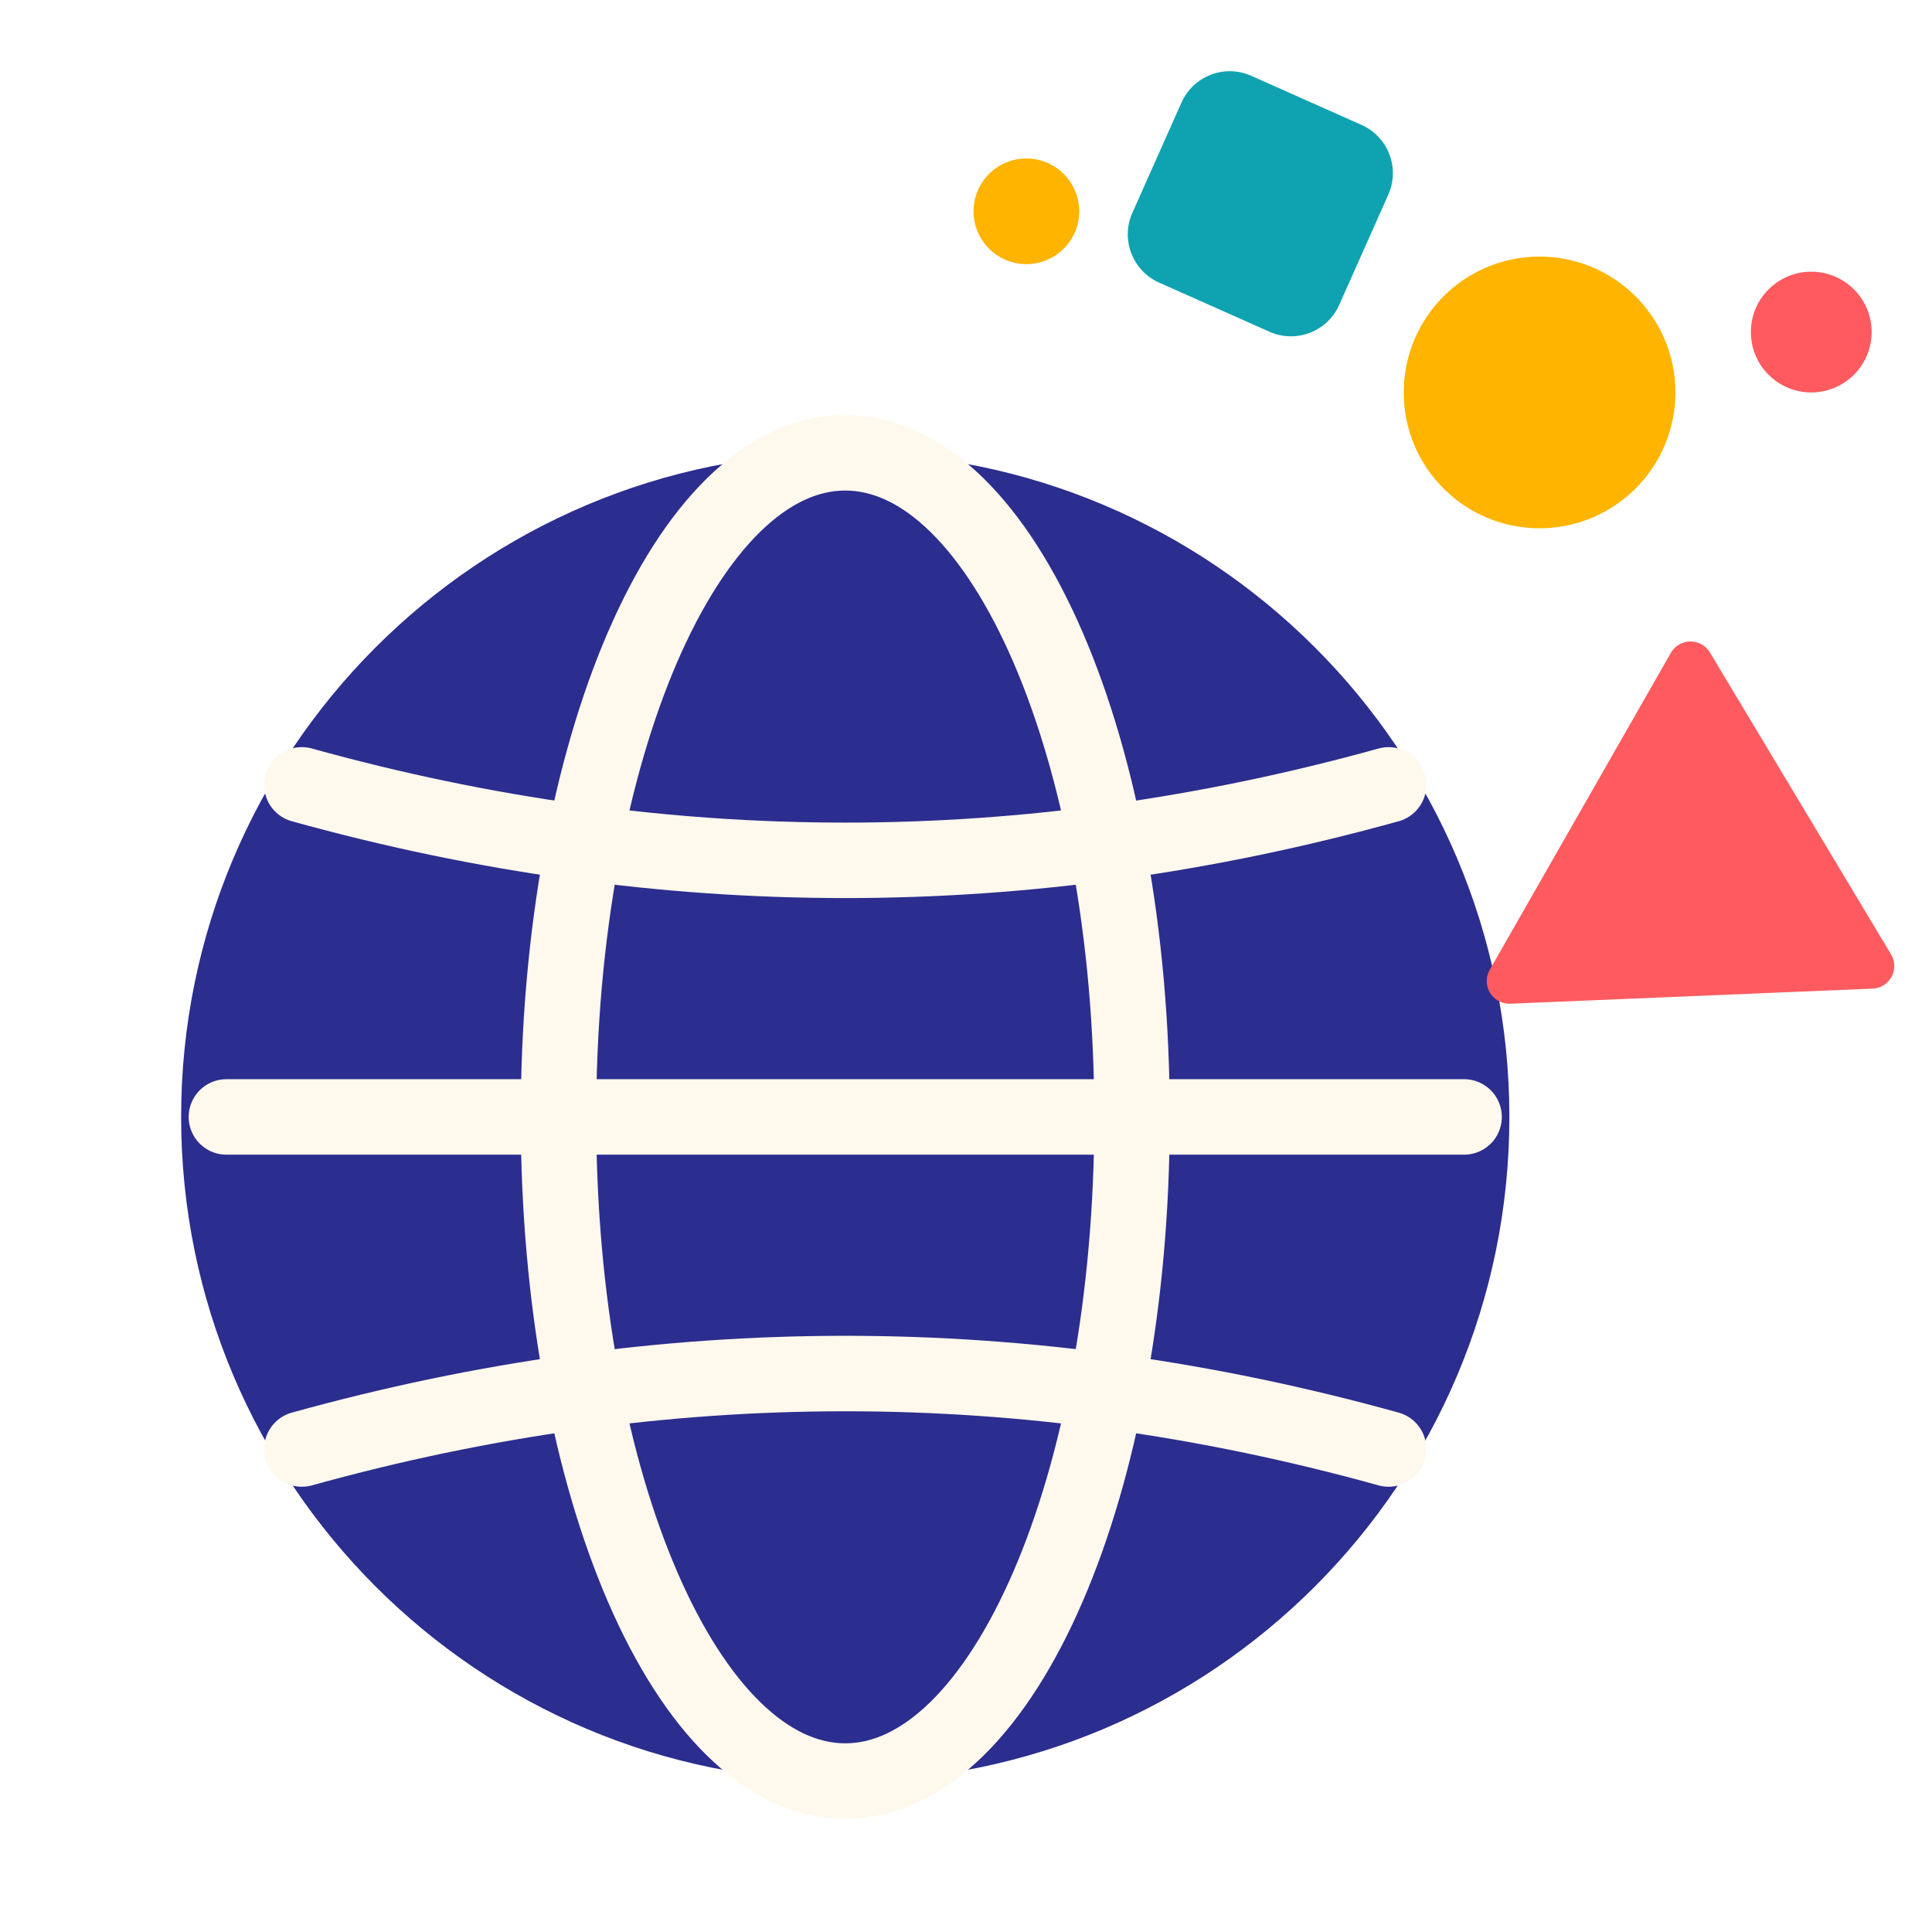
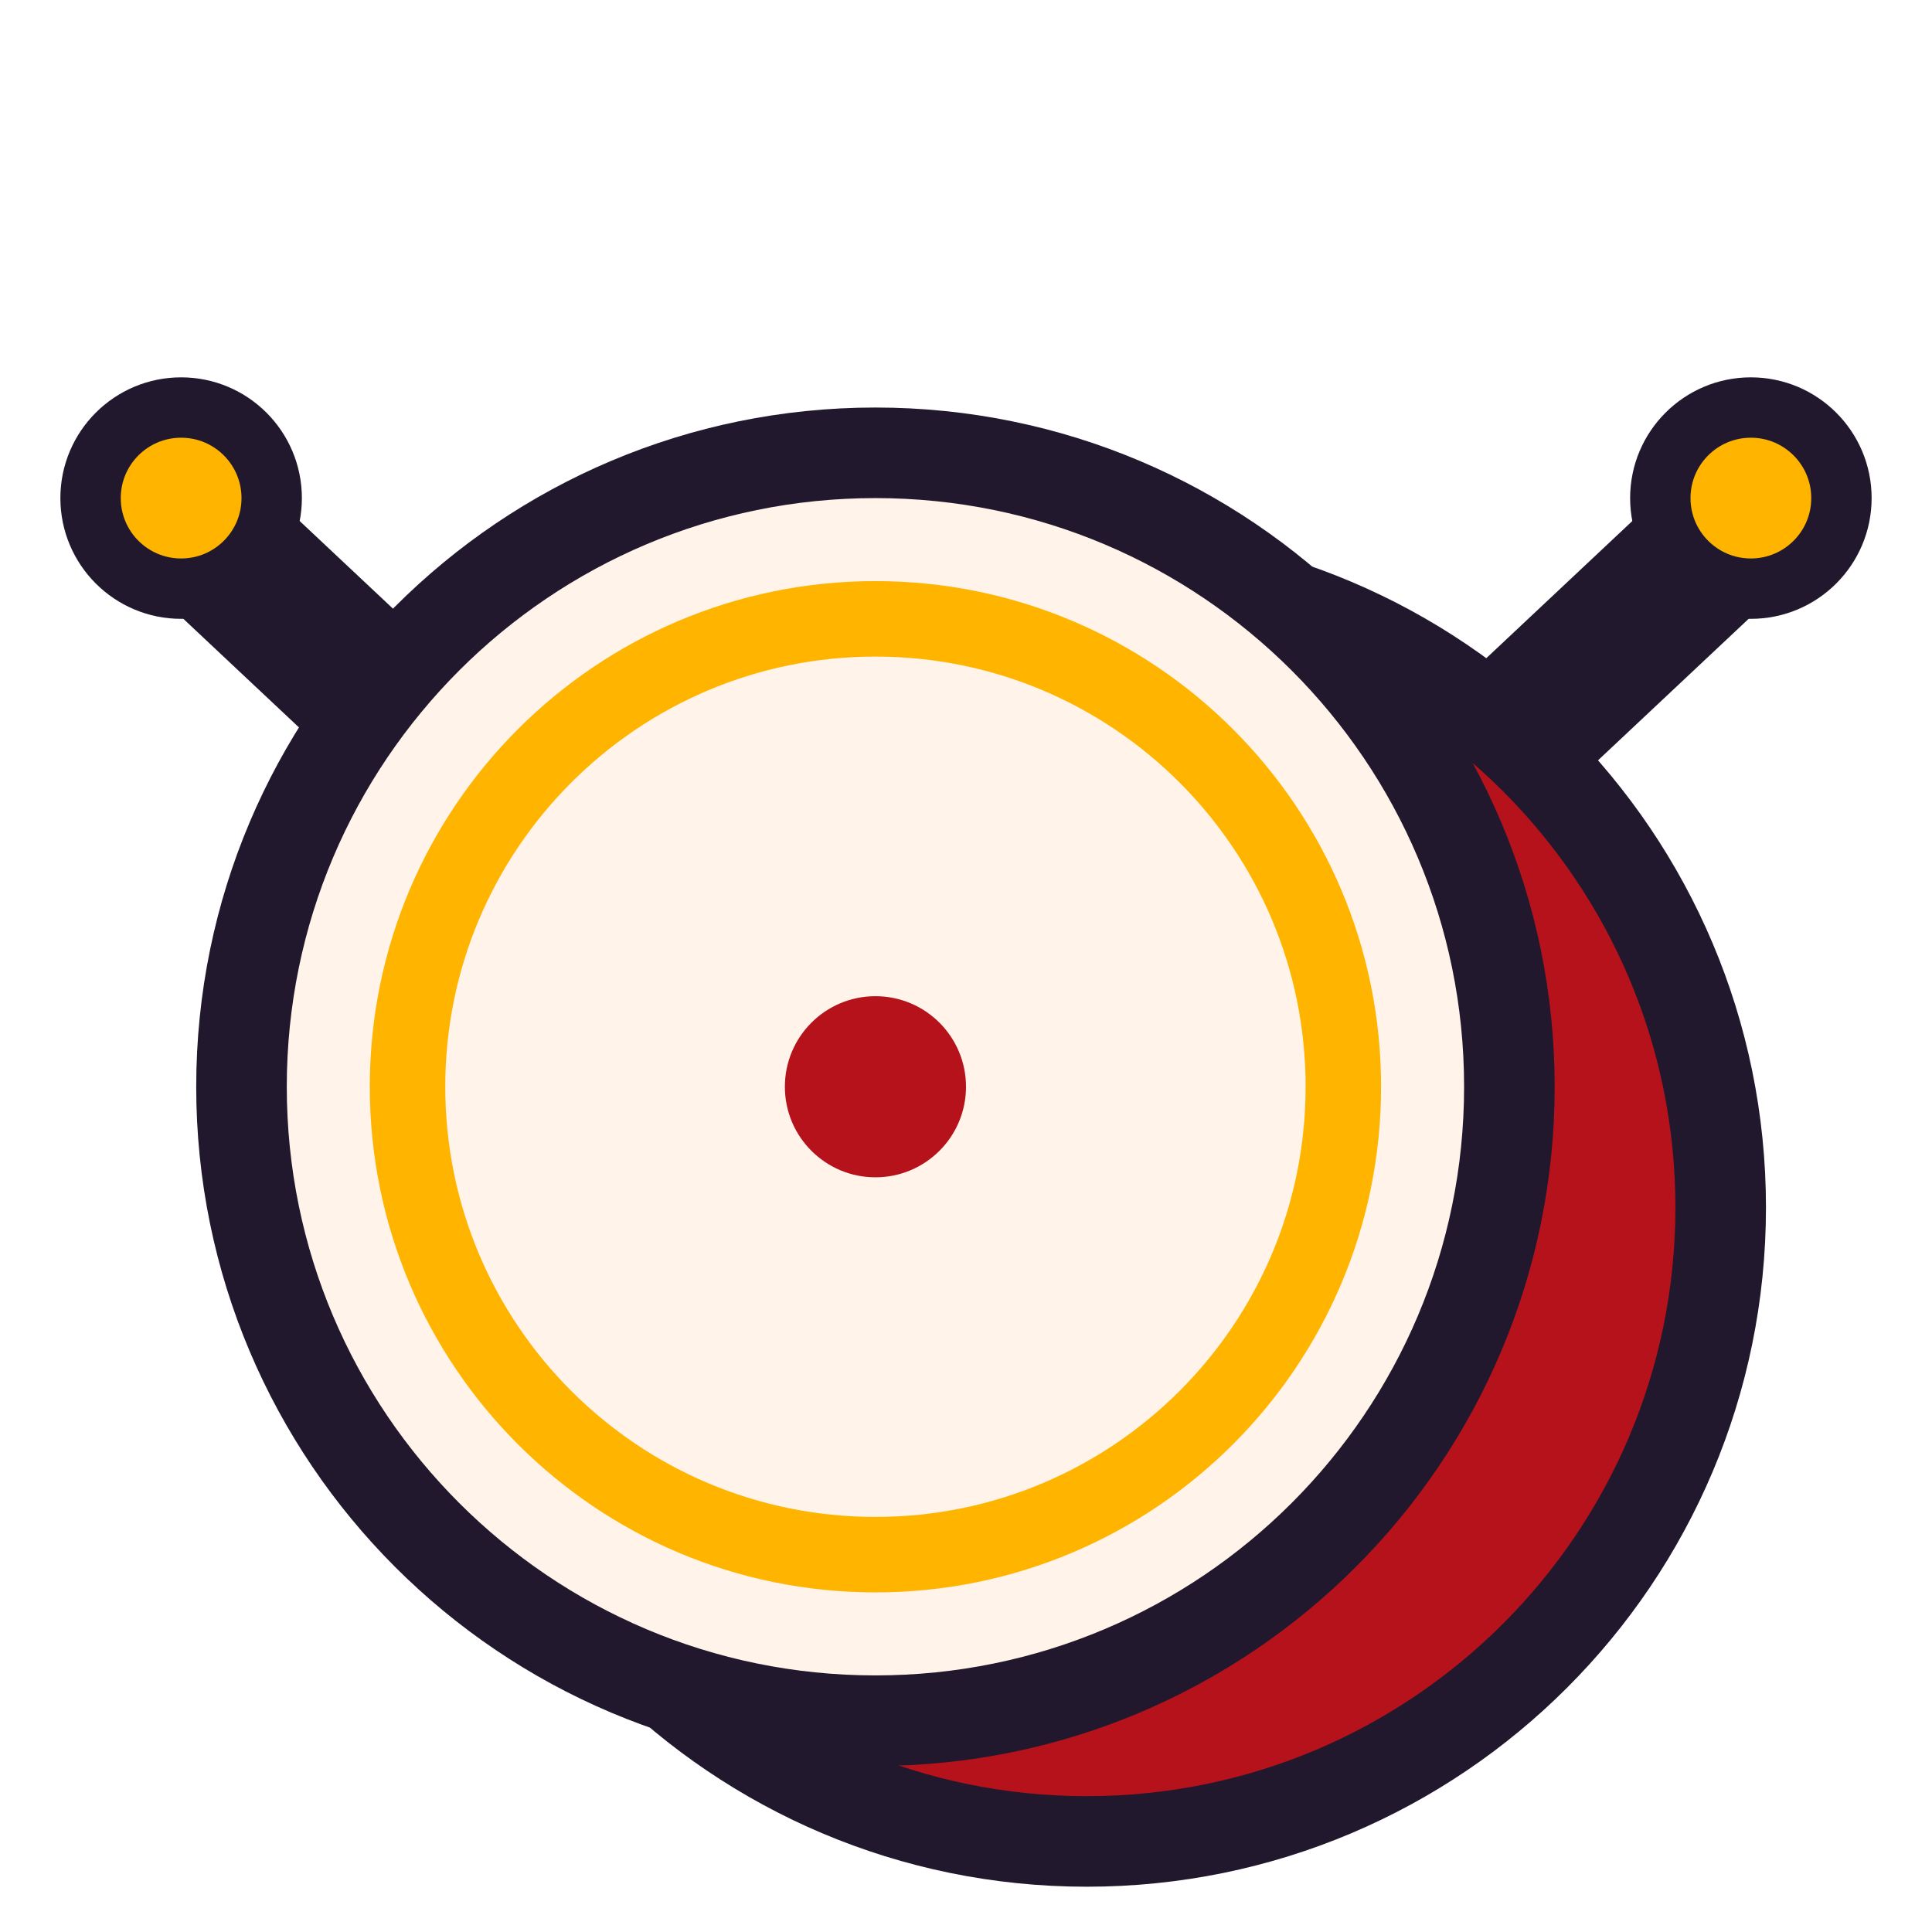
- <svg xmlns="http://www.w3.org/2000/svg" viewBox="0 0 128 128" width="128" height="128" role="img" aria-label="Festival Atlas">
-   <circle cx="56" cy="74" r="44" fill="#2B2D8F" />
-   <g fill="none" stroke="#FFF8EC" stroke-width="5" stroke-linecap="round">
-     <ellipse cx="56" cy="74" rx="19" ry="44" />
-     <path d="M15 74H97" />
-     <path d="M20 52Q56 62 92 52" />
-     <path d="M20 96Q56 86 92 96" />
+ <svg xmlns="http://www.w3.org/2000/svg" viewBox="0 0 128 128" width="128" height="128" role="img" aria-label="Pujo Guide">
+   <g stroke="#22182E" stroke-width="10" stroke-linecap="round" fill="none">
+     <path d="M12 34L78 96" />
+     <path d="M116 34L50 96" />
  </g>
-   <circle cx="102" cy="26" r="9" fill="#FFB400" />
-   <path d="M112 44l12 20-24 1z" fill="#FF5A5F" stroke="#FF5A5F" stroke-width="3" stroke-linejoin="round" />
-   <rect x="76" y="6" width="15" height="15" rx="3.5" transform="rotate(24 83.5 13.5)" fill="#0FA3B1" />
-   <circle cx="120" cy="22" r="4" fill="#FF5A5F" />
-   <circle cx="68" cy="14" r="3.5" fill="#FFB400" />
+   <g fill="#FFB400" stroke="#22182E" stroke-width="4">
+     <circle cx="12" cy="33" r="6" />
+     <circle cx="116" cy="33" r="6" />
+   </g>
+   <circle cx="72" cy="80" r="42" fill="#B5121B" stroke="#22182E" stroke-width="6" />
+   <circle cx="58" cy="72" r="42" fill="#FFF3EA" stroke="#22182E" stroke-width="6" />
+   <circle cx="58" cy="72" r="31" fill="none" stroke="#FFB400" stroke-width="5" />
+   <circle cx="58" cy="72" r="6" fill="#B5121B" />
</svg>
